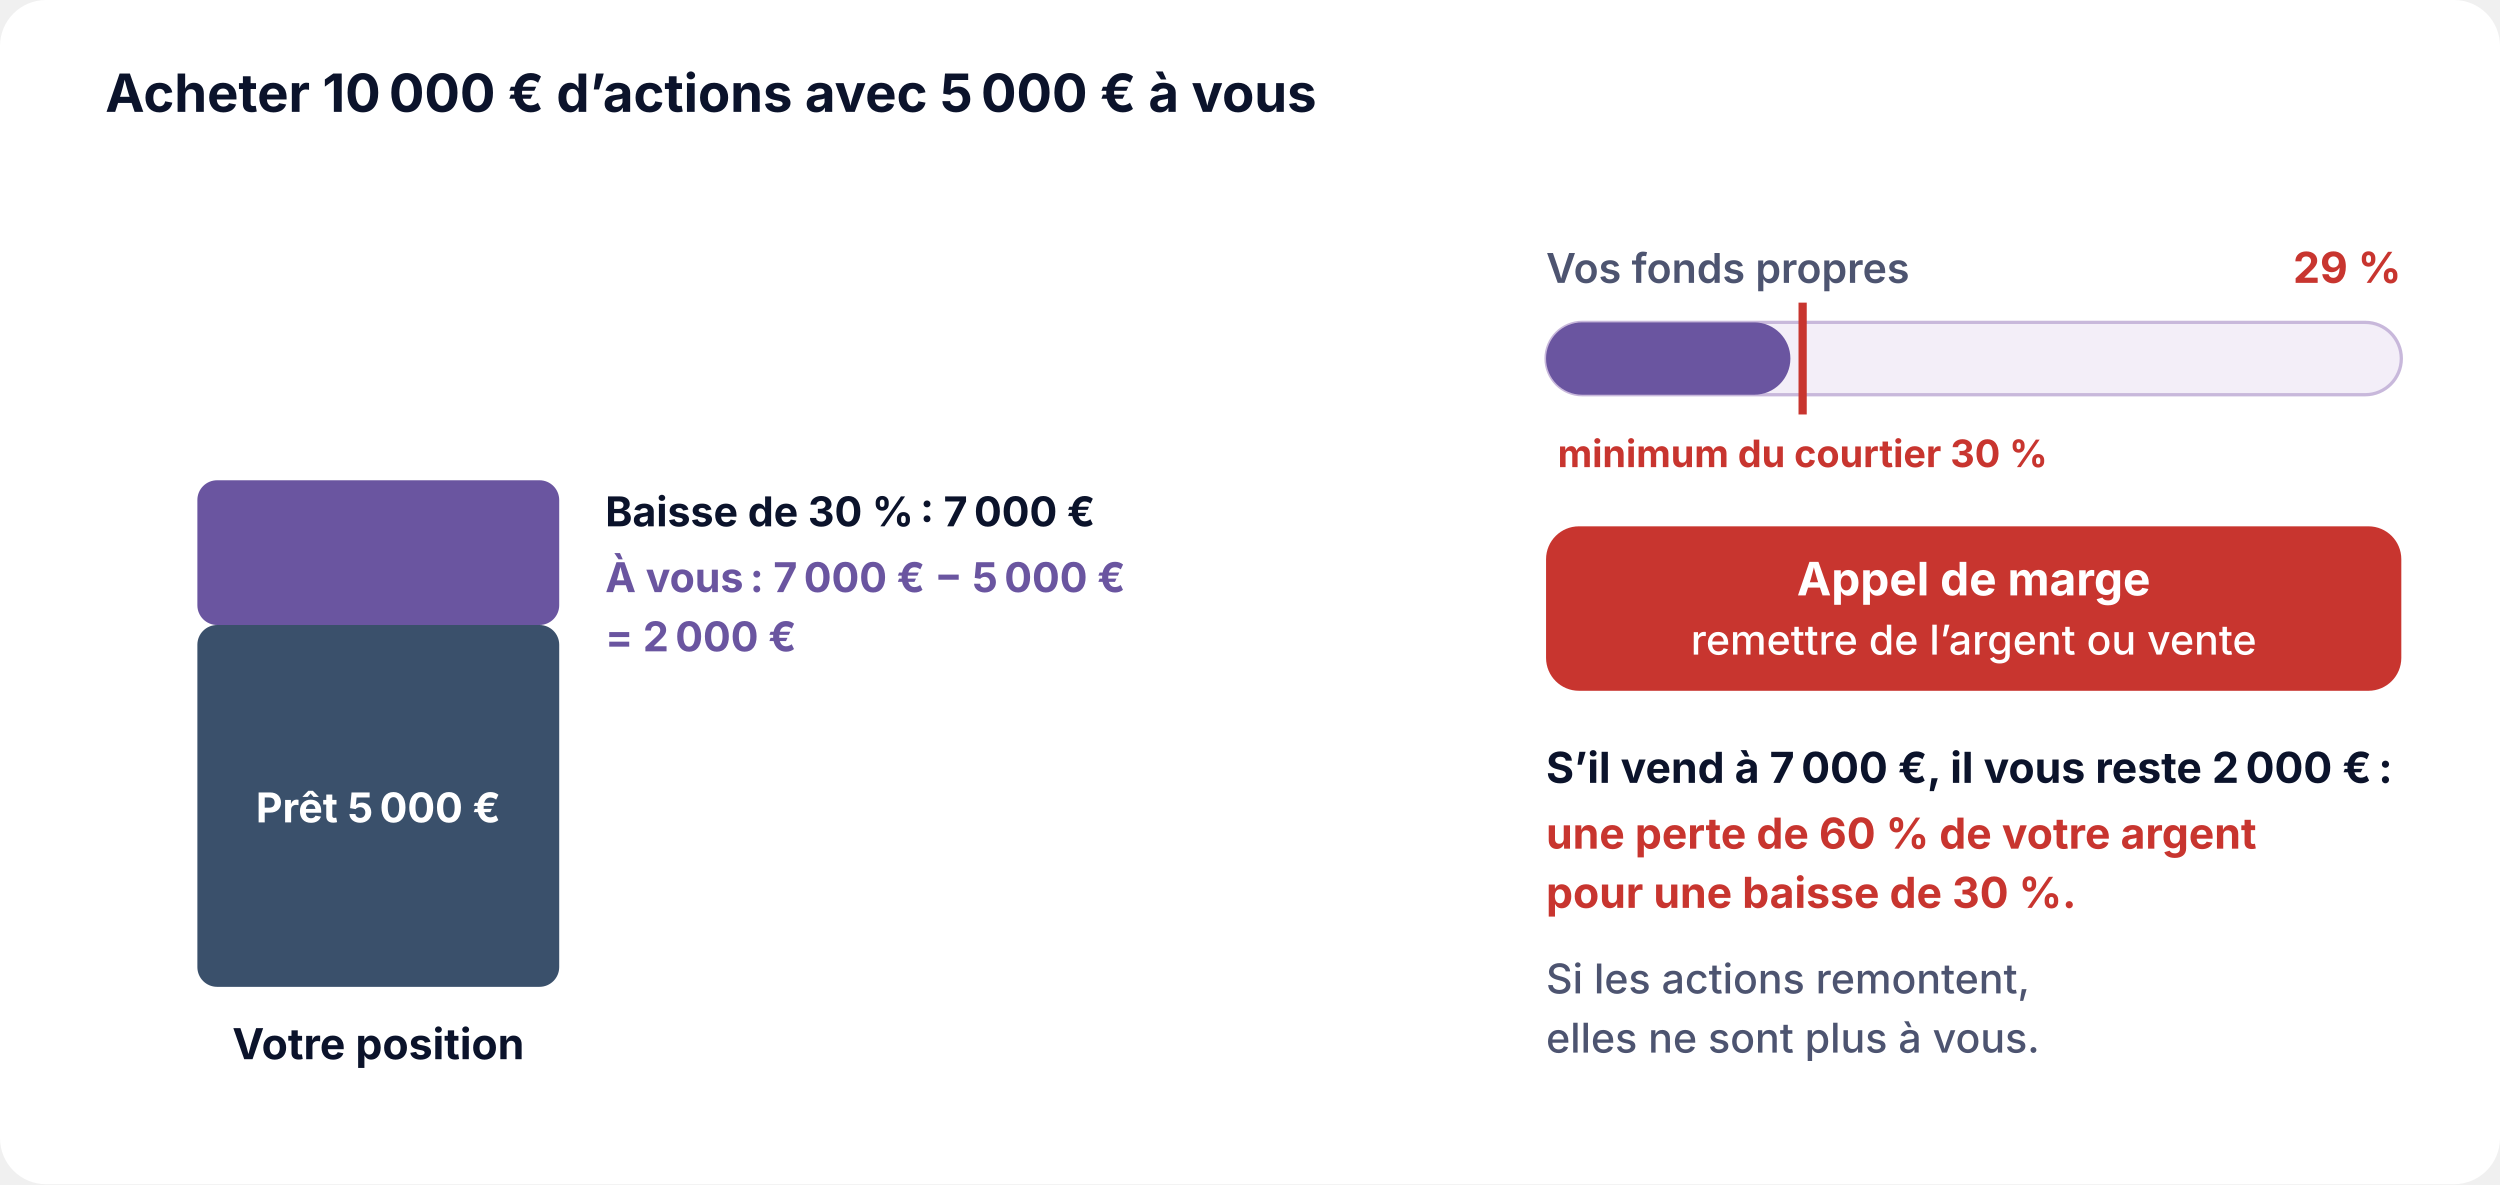
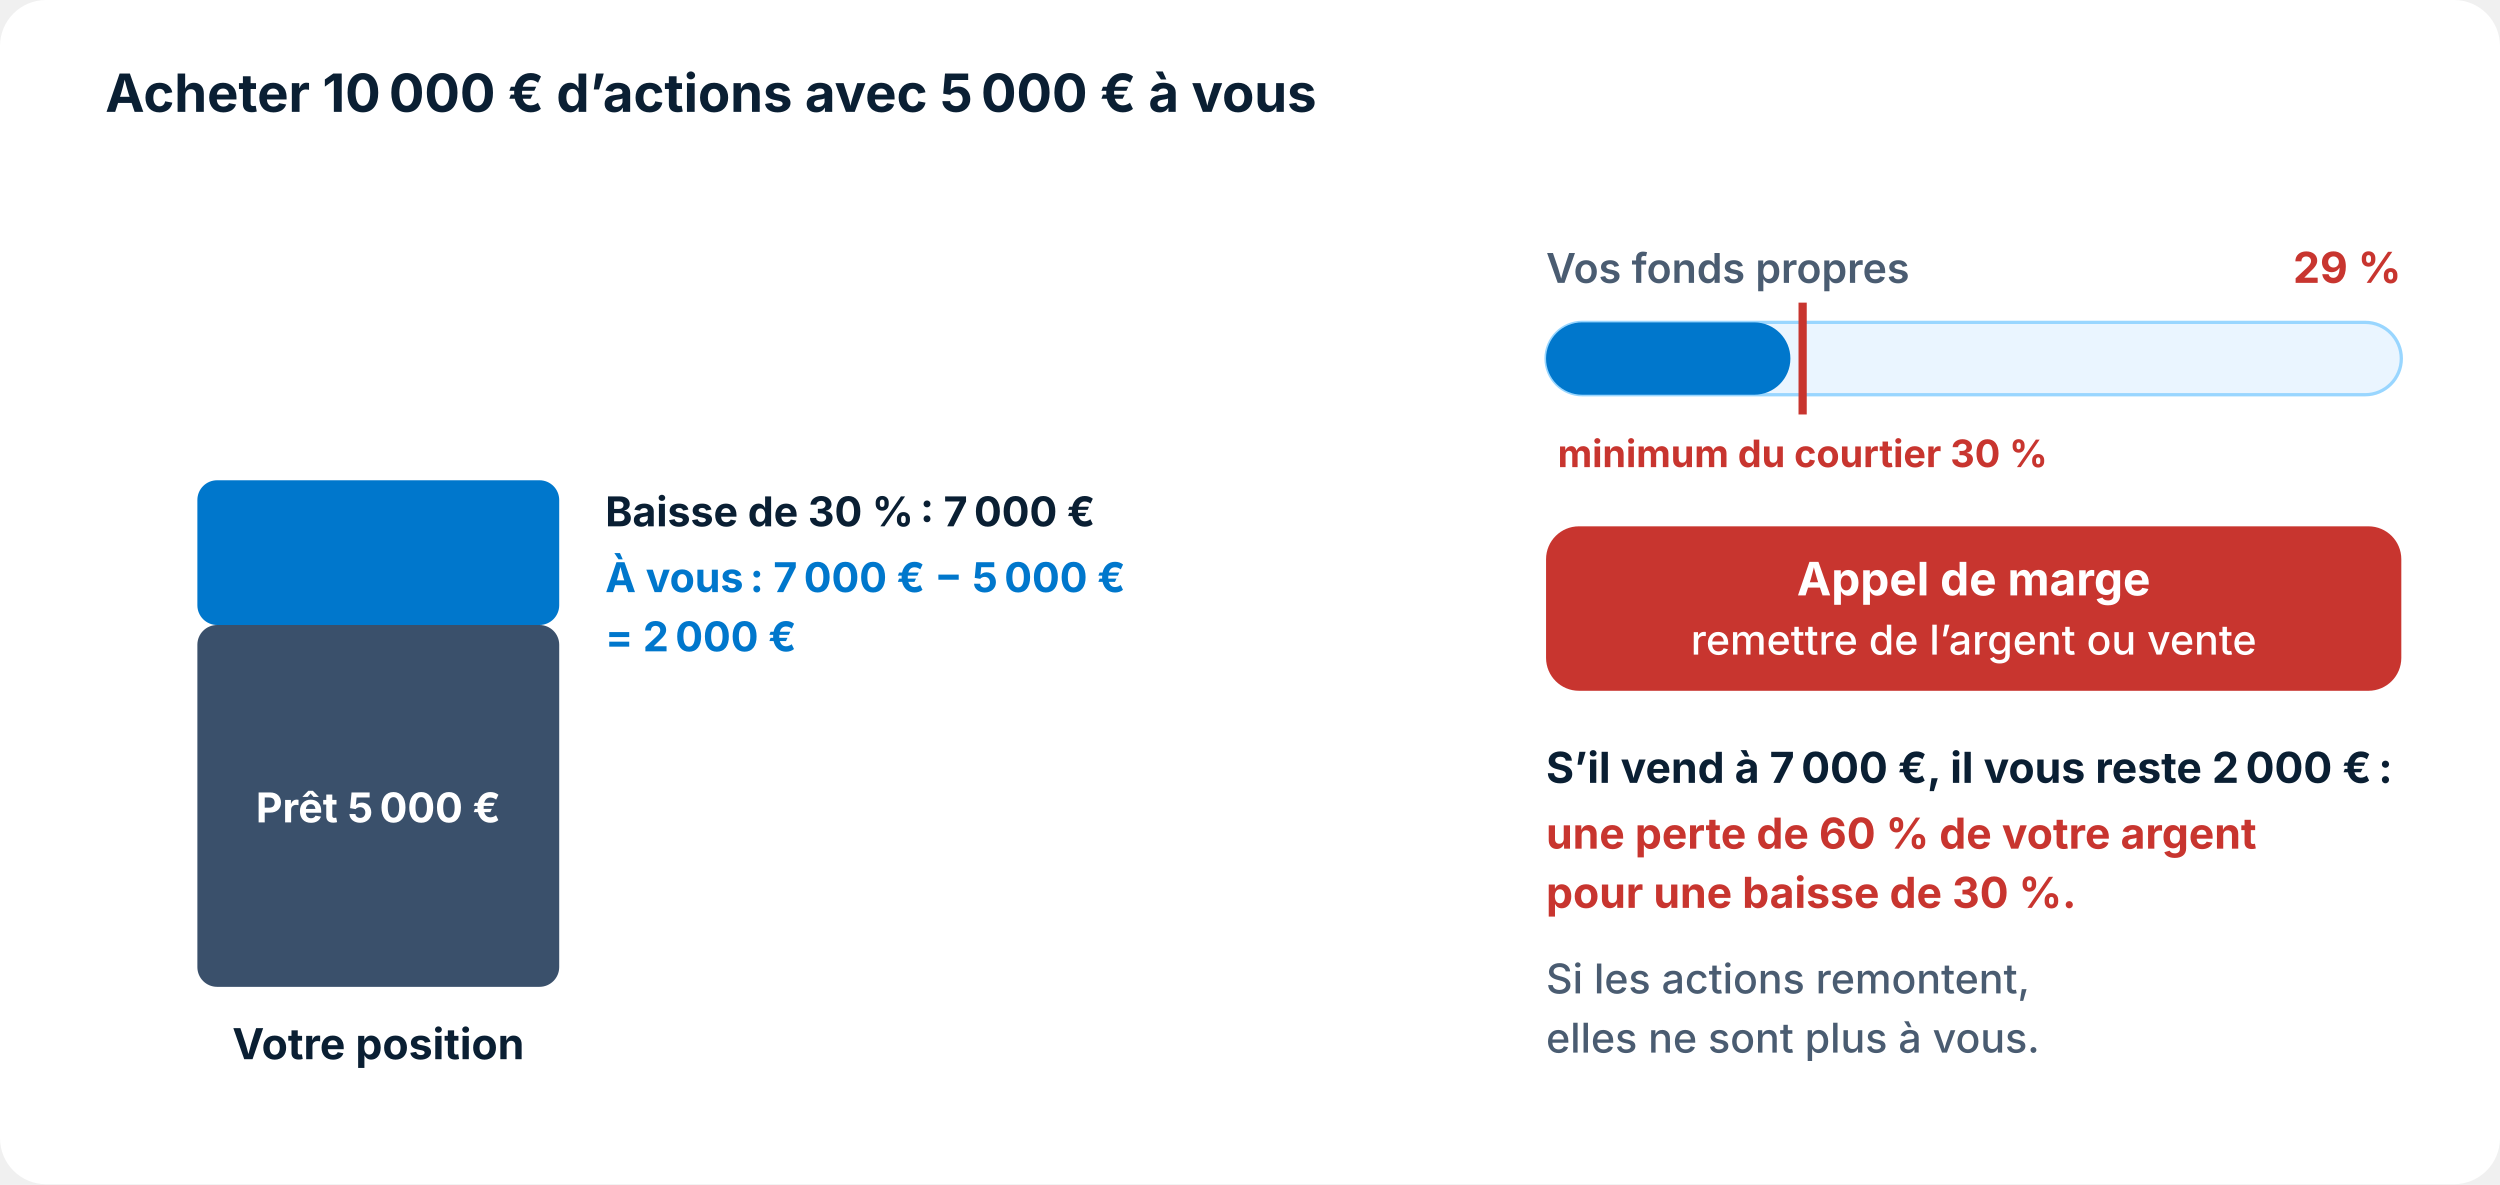
<svg xmlns="http://www.w3.org/2000/svg" viewBox="0 0 760 360" role="img" aria-label="Animation : 10 000 € d’actions achetées avec 5 000 € d’argent propre et un prêt de 5 000 € ; les actions baissent de 30 % à 7 000 €, vos fonds propres tombent à 2 000 €, soit 29 % de la position, sous le minimum de 30 % du courtier ; un appel de marge suit et, si le courtier vend, il vous reste 2 000 €, une perte de 60 %" font-family="Inter, system-ui, -apple-system, 'Segoe UI', sans-serif" class="anim-svg anim-margin-call">
  <style>.mc-eq{transform-box:fill-box;transform-origin:50% 100%}@keyframes mc-eq{0%,12.5%{transform:scaleY(2.5)}50%,100%{transform:scaleY(1)}}.anim-armed .mc-eq{animation:mc-eq 8s ease-in-out both}@keyframes mc-gauge{0%,12.5%{transform:scaleX(1.75)}50%,100%{transform:scaleX(1)}}.mc-gfill{transform-box:fill-box;transform-origin:0 50%}.anim-armed .mc-gfill{animation:mc-gauge 8s ease-in-out both}@keyframes mc-t50{0%,48.75%{opacity:1}50%,100%{opacity:0}}@keyframes mc-t29{0%,48.75%{opacity:0}50%,100%{opacity:1}}.mc-t50{opacity:0}.anim-armed .mc-t50{animation:mc-t50 8s linear both}.anim-armed .mc-t29{animation:mc-t29 8s linear both}@keyframes mc-p10{0%,48.75%{opacity:1}50%,100%{opacity:0}}@keyframes mc-p7{0%,48.75%{opacity:0}50%,100%{opacity:1}}.mc-p10{opacity:0}.anim-armed .mc-p10{animation:mc-p10 8s linear both}.anim-armed .mc-p7{animation:mc-p7 8s linear both}@keyframes mc-call{0%,54.9%{opacity:0}58%,100%{opacity:1}}.anim-armed .mc-call{animation:mc-call 8s linear both}@keyframes mc-sold{0%,74.9%{opacity:0}78%,100%{opacity:1}}.anim-armed .mc-sold{animation:mc-sold 8s linear both}</style>
  <rect width="760" height="360" rx="14" fill="#ffffff" />
-   <text x="32" y="34" font-size="16" font-weight="700" fill="#0B132B" text-anchor="start">Acheter 10 000 € d’actions avec 5 000 € à vous</text>
+   <text x="32" y="34" font-size="16" font-weight="700" fill="#0A1F33" text-anchor="start">Acheter 10 000 € d’actions avec 5 000 € à vous</text>
  <rect x="60" y="190" width="110" height="110" rx="6" fill="#3A506B" />
  <text x="115" y="250" font-size="12.5" font-weight="700" fill="#ffffff" text-anchor="middle">Prêt 5 000 €</text>
-   <rect class="mc-eq" x="60" y="146" width="110" height="44" rx="6" fill="#6A55A0" />
-   <text x="115" y="322" font-size="13" font-weight="700" fill="#0B132B" text-anchor="middle">Votre position</text>
+   <rect class="mc-eq" x="60" y="146" width="110" height="44" rx="6" fill="#0077CC" />
+   <text x="115" y="322" font-size="13" font-weight="700" fill="#0A1F33" text-anchor="middle">Votre position</text>
  <g class="mc-p10">
-     <text x="184" y="94" font-size="12.5" font-weight="700" fill="#0B132B" text-anchor="start">Valeur 10 000 €</text>
-     <text x="184" y="139" font-size="12.5" font-weight="700" fill="#6A55A0" text-anchor="start">Votre argent 5 000 €</text>
+     <text x="184" y="94" font-size="12.5" font-weight="700" fill="#0A1F33" text-anchor="start">Valeur 10 000 €</text>
+     <text x="184" y="139" font-size="12.5" font-weight="700" fill="#0077CC" text-anchor="start">Votre argent 5 000 €</text>
  </g>
  <g class="mc-p7">
-     <text x="184" y="160" font-size="12.5" font-weight="700" fill="#0B132B" text-anchor="start">Baisse de 30 % : 7 000 €</text>
-     <text x="184" y="180" font-size="12.5" font-weight="700" fill="#6A55A0" text-anchor="start">À vous : 7 000 € − 5 000 €</text>
-     <text x="184" y="198" font-size="12.5" font-weight="700" fill="#6A55A0" text-anchor="start">= 2 000 €</text>
+     <text x="184" y="160" font-size="12.5" font-weight="700" fill="#0A1F33" text-anchor="start">Baisse de 30 % : 7 000 €</text>
+     <text x="184" y="180" font-size="12.5" font-weight="700" fill="#0077CC" text-anchor="start">À vous : 7 000 € − 5 000 €</text>
+     <text x="184" y="198" font-size="12.5" font-weight="700" fill="#0077CC" text-anchor="start">= 2 000 €</text>
  </g>
-   <text x="470" y="86" font-size="12.5" font-weight="600" fill="#4D5470" text-anchor="start">Vos fonds propres</text>
-   <rect x="470" y="98" width="260" height="22" rx="11" fill="#F3EEF8" stroke="#C8B8DB" />
-   <rect class="mc-gfill" x="470" y="98" width="74.28" height="22" rx="11" fill="#6A55A0" />
+   <text x="470" y="86" font-size="12.5" font-weight="600" fill="#4A5C71" text-anchor="start">Vos fonds propres</text>
+   <rect x="470" y="98" width="260" height="22" rx="11" fill="#EAF5FF" stroke="#99D6FF" />
+   <rect class="mc-gfill" x="470" y="98" width="74.28" height="22" rx="11" fill="#0077CC" />
  <line x1="548" x2="548" y1="92" y2="126" stroke="#c8352f" stroke-width="2.5" />
  <text x="548" y="142" font-size="11.5" font-weight="700" fill="#c8352f" text-anchor="middle">minimum du courtier 30 %</text>
  <g class="mc-t50">
-     <text x="730" y="86" font-size="13" font-weight="700" fill="#0B132B" text-anchor="end">50 %</text>
+     <text x="730" y="86" font-size="13" font-weight="700" fill="#0A1F33" text-anchor="end">50 %</text>
  </g>
  <g class="mc-t29">
    <text x="730" y="86" font-size="13" font-weight="700" fill="#c8352f" text-anchor="end">29 %</text>
  </g>
  <g class="mc-call">
    <rect x="470" y="160" width="260" height="50" rx="10" fill="#c8352f" />
    <text x="600" y="181" font-size="14" font-weight="700" fill="#ffffff" text-anchor="middle">Appel de marge</text>
    <text x="600" y="199" font-size="12.5" font-weight="500" fill="#ffffff" text-anchor="middle">remettre de l’argent ou vente</text>
  </g>
  <g class="mc-sold">
-     <text x="470" y="238" font-size="13" font-weight="700" fill="#0B132B" text-anchor="start">S’il vend à 7 000 €, il vous reste 2 000 € :</text>
+     <text x="470" y="238" font-size="13" font-weight="700" fill="#0A1F33" text-anchor="start">S’il vend à 7 000 €, il vous reste 2 000 € :</text>
    <text x="470" y="258" font-size="13" font-weight="700" fill="#c8352f" text-anchor="start">une perte de 60 % de votre argent</text>
    <text x="470" y="276" font-size="13" font-weight="700" fill="#c8352f" text-anchor="start">pour une baisse de 30 %.</text>
-     <text x="470" y="302" font-size="12.5" font-weight="500" fill="#4D5470" text-anchor="start">Si les actions remontent,</text>
-     <text x="470" y="320" font-size="12.5" font-weight="500" fill="#4D5470" text-anchor="start">elles ne sont plus à vous.</text>
+     <text x="470" y="302" font-size="12.5" font-weight="500" fill="#4A5C71" text-anchor="start">Si les actions remontent,</text>
+     <text x="470" y="320" font-size="12.5" font-weight="500" fill="#4A5C71" text-anchor="start">elles ne sont plus à vous.</text>
  </g>
</svg>
